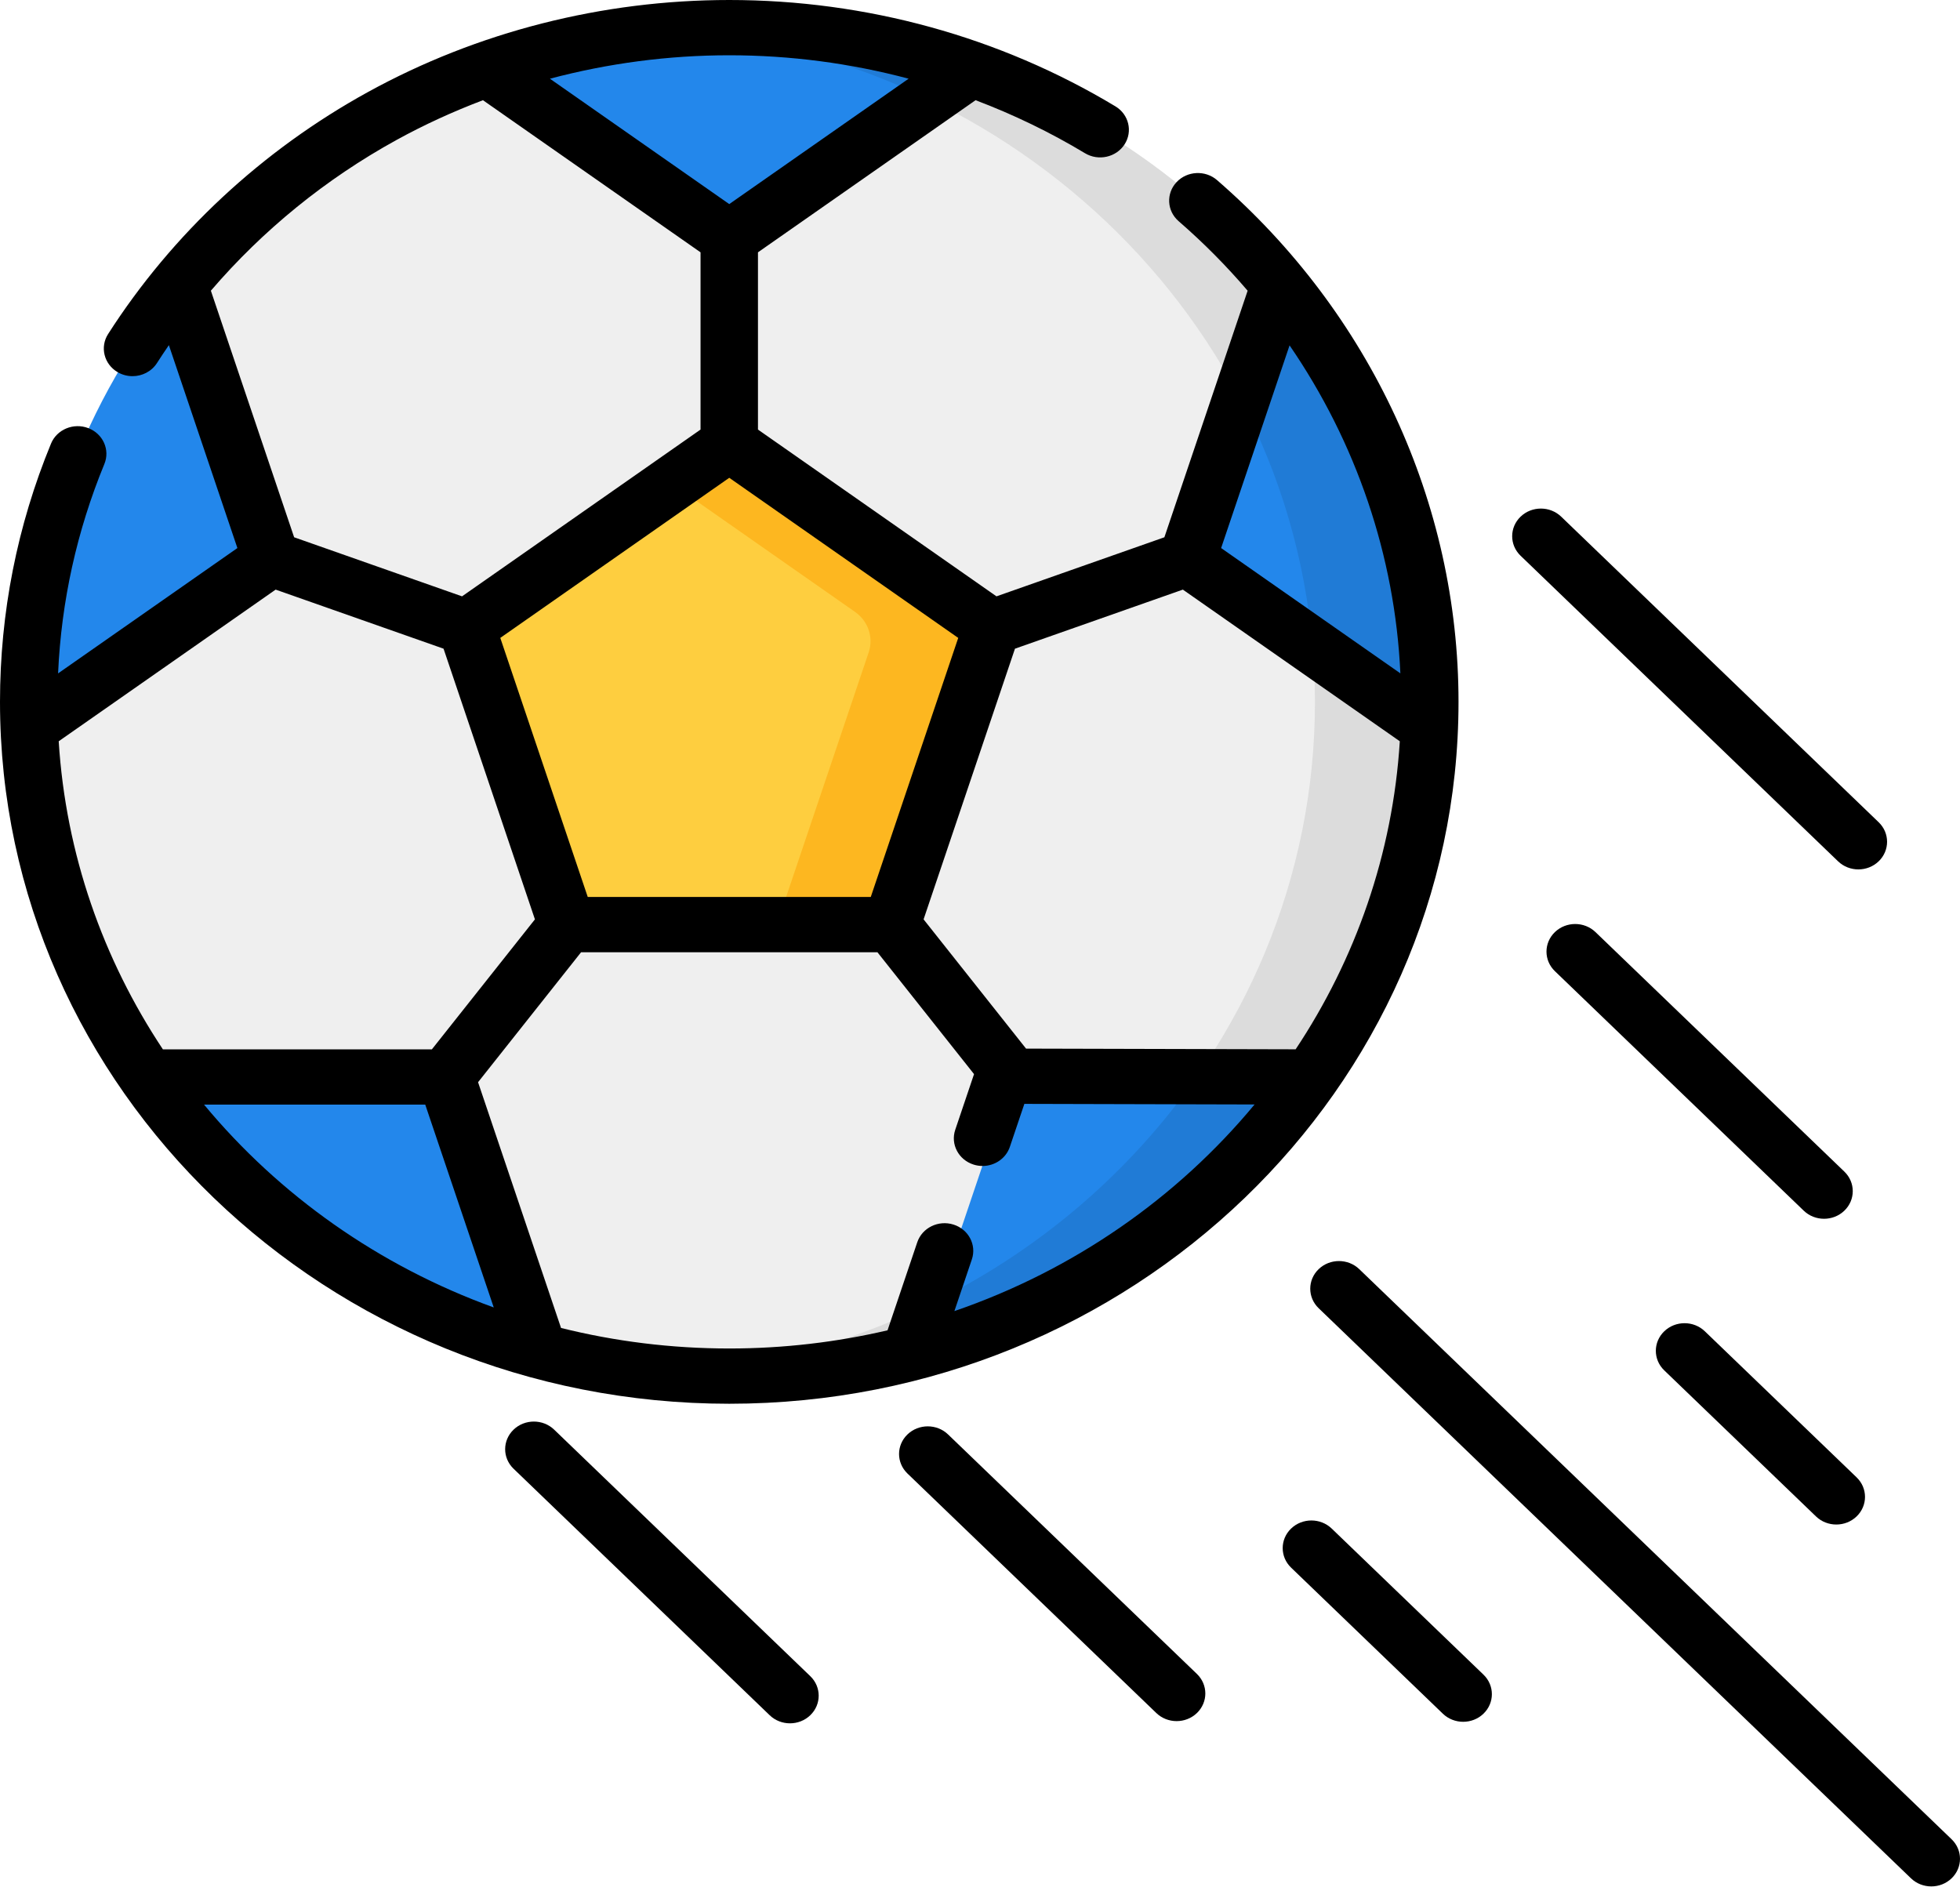
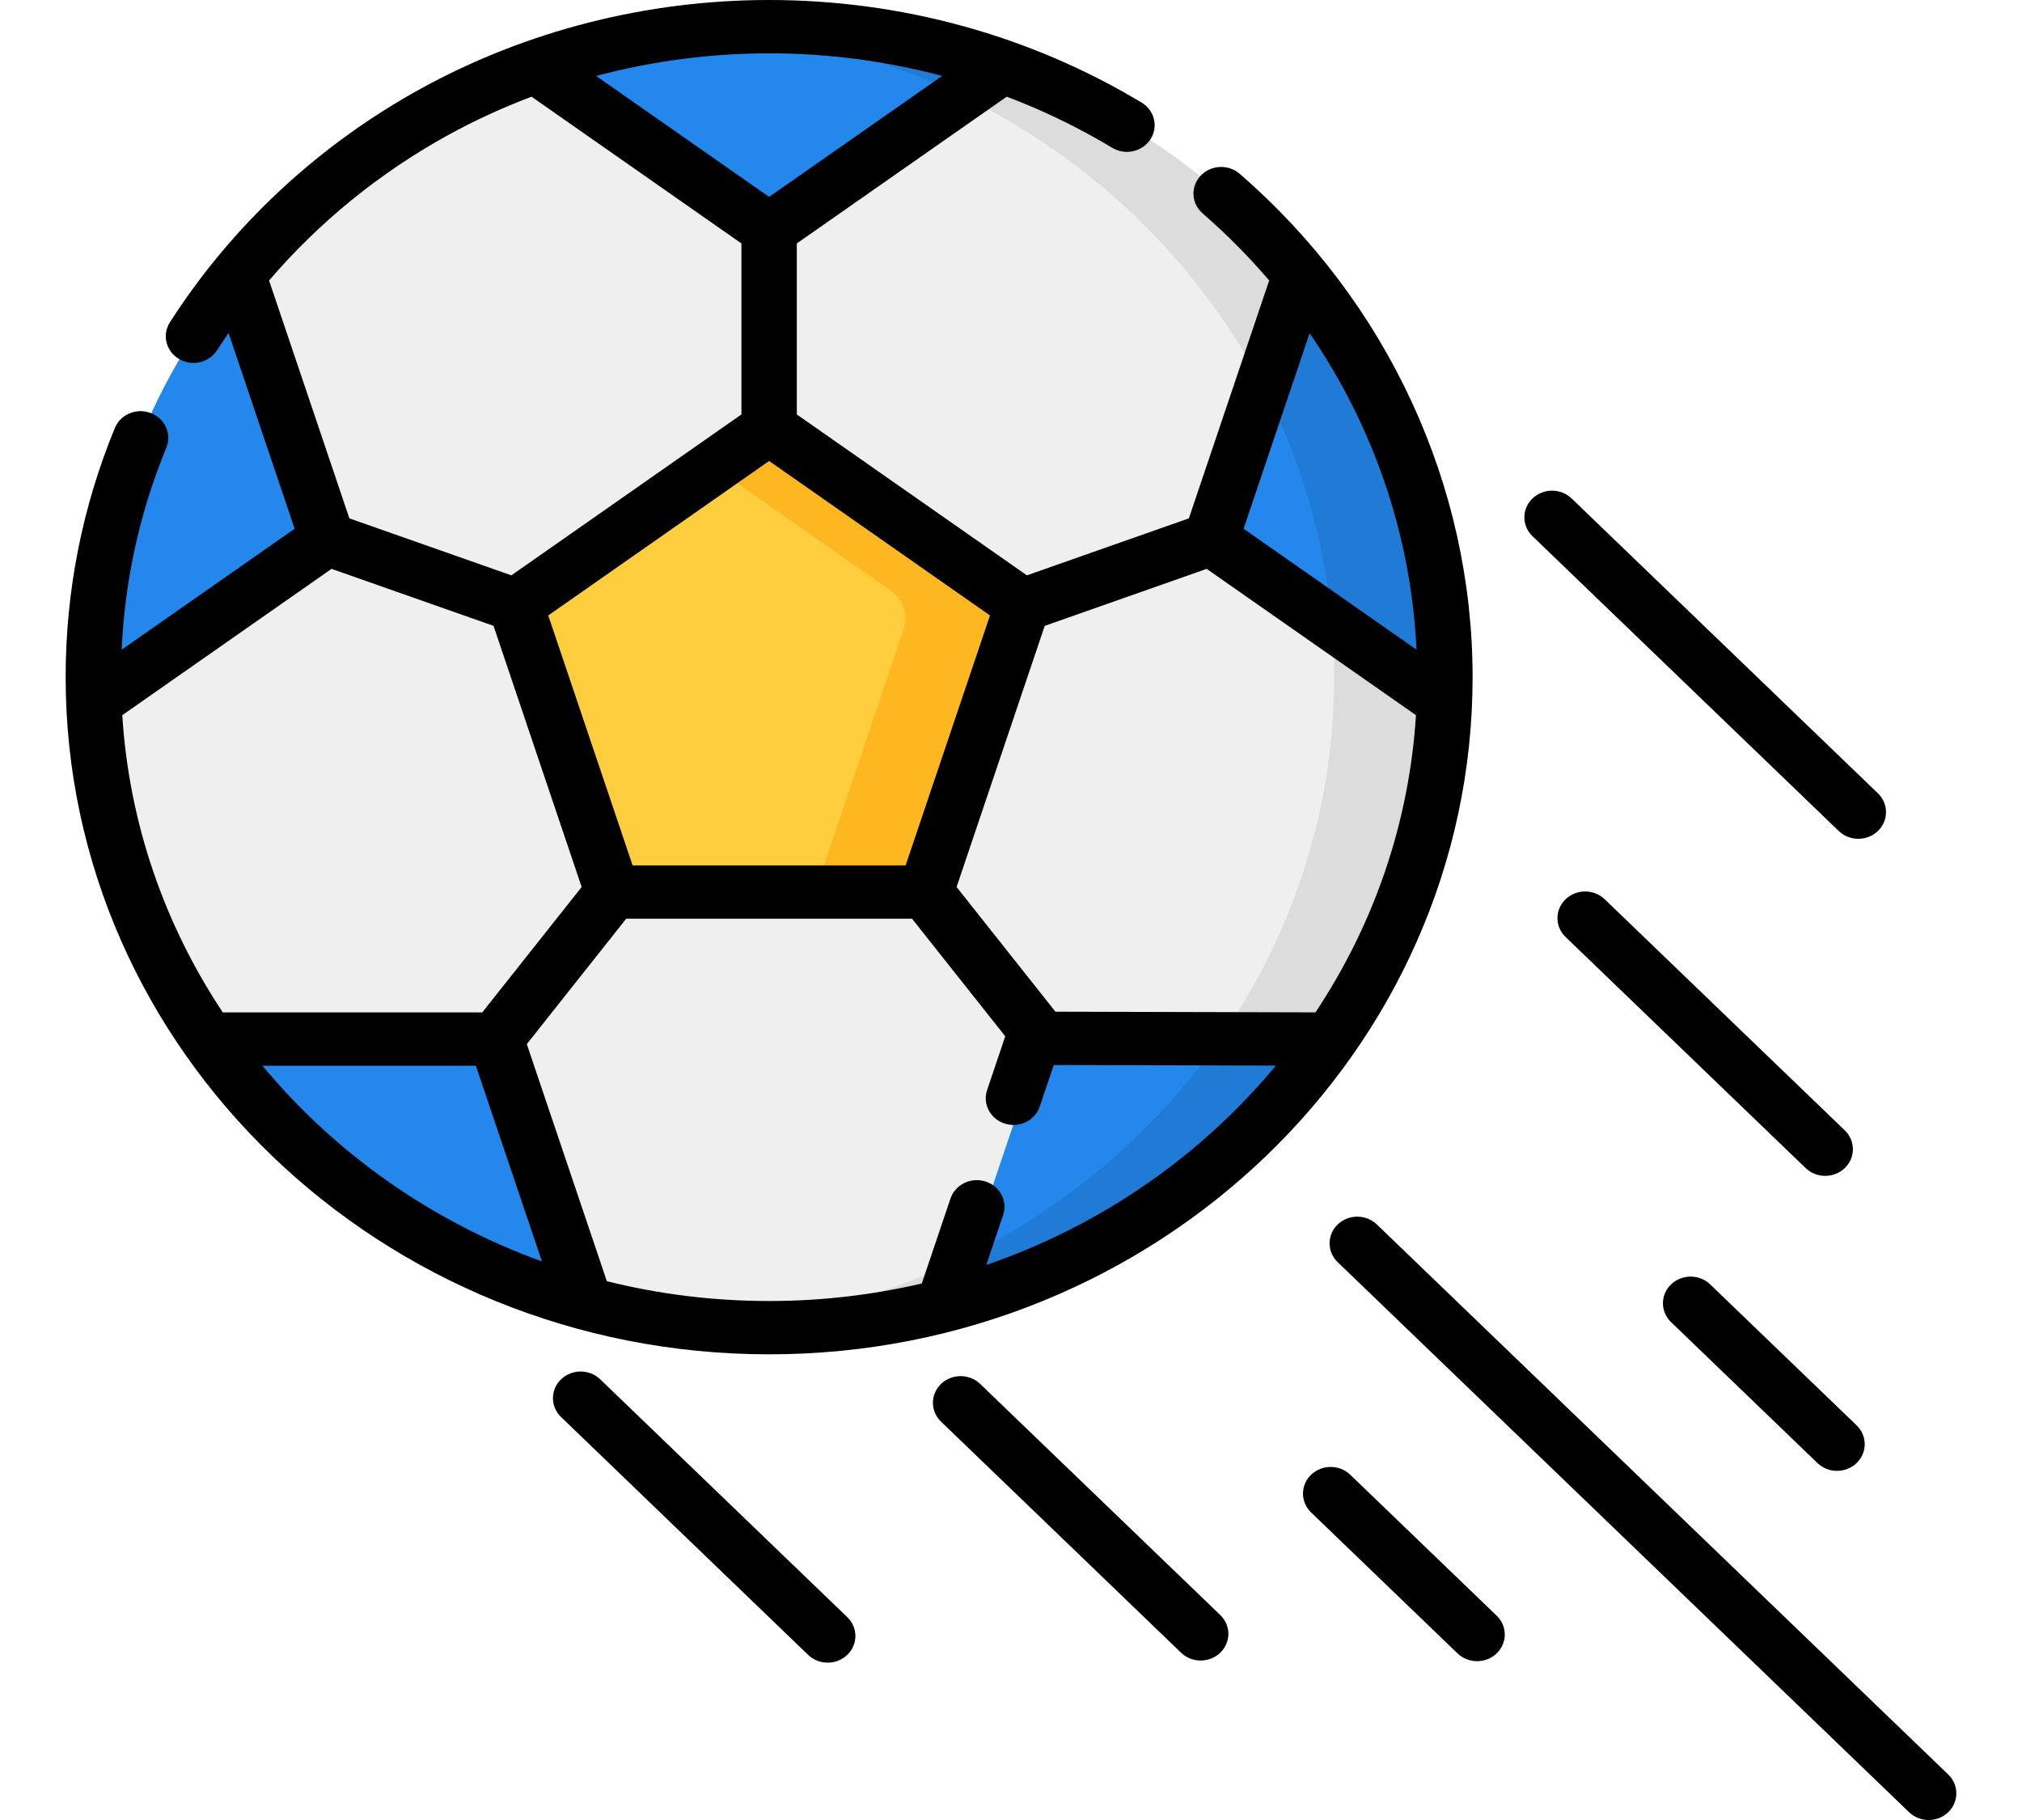
- <svg xmlns="http://www.w3.org/2000/svg" width="240" height="231" viewBox="0 0 240 231" fill="none">
+ <svg xmlns="http://www.w3.org/2000/svg" width="90" height="81" viewBox="0 0 240 231" fill="none">
  <g id="Fotball">
    <path id="Vector" d="M149.925 144.321C183.42 112.083 183.42 59.814 149.925 27.575C116.43 -4.663 62.125 -4.663 28.63 27.575C-4.864 59.814 -4.864 112.083 28.63 144.321C62.125 176.56 116.43 176.56 149.925 144.321Z" fill="#EFEFEF" />
    <path id="Vector_2" d="M89.297 3.384C86.928 3.384 84.584 3.48 82.265 3.661C126.413 7.106 161.016 42.693 161.016 85.948C161.016 129.236 126.367 164.789 82.267 168.235C84.586 168.416 86.93 168.513 89.297 168.513C136.689 168.513 175.078 131.513 175.078 85.948C175.078 40.421 136.747 3.384 89.297 3.384Z" fill="#DCDCDC" />
    <path id="Vector_3" d="M89.297 54.325L57.127 76.822L69.415 113.222H109.179L121.467 76.822L89.297 54.325Z" fill="#FECE3F" />
    <path id="Vector_4" d="M89.297 54.325L82.266 59.242L104.694 74.927C106.31 76.056 106.987 78.059 106.369 79.888L95.116 113.222H109.179L121.467 76.821L89.297 54.325Z" fill="#FDB720" />
    <g id="Group">
      <path id="Vector_5" d="M118.94 8.45L89.297 29.173L59.654 8.45C68.896 5.175 78.876 3.384 89.297 3.384C99.718 3.384 109.698 5.175 118.94 8.45Z" fill="#2387EB" />
      <path id="Vector_6" d="M82.274 3.662C93.498 4.538 104.102 7.497 113.68 12.127L118.939 8.45C109.698 5.175 99.718 3.384 89.297 3.384C86.931 3.384 84.59 3.481 82.274 3.662Z" fill="#207BD6" />
      <g id="Group_2">
        <path id="Vector_7" d="M33.201 68.404L3.587 89.107C3.537 88.061 3.516 87.008 3.516 85.948C3.516 66.675 10.378 48.939 21.885 34.889L33.201 68.404Z" fill="#2387EB" />
        <path id="Vector_8" d="M65.948 165.416C46.122 160.028 29.209 147.954 18.014 131.88H54.625L65.948 165.416Z" fill="#2387EB" />
        <path id="Vector_9" d="M160.58 131.88C149.385 147.954 132.472 160.028 112.646 165.416L123.969 131.88H160.58Z" fill="#2387EB" />
      </g>
      <path id="Vector_10" d="M160.58 131.88H146.517C138.502 143.377 127.566 152.83 114.727 159.252L112.646 165.415C132.472 160.028 149.385 147.954 160.58 131.88Z" fill="#207BD6" />
      <path id="Vector_11" d="M175.078 85.948C175.078 87.008 175.057 88.061 175.007 89.107L145.393 68.404L156.708 34.889C168.216 48.94 175.078 66.675 175.078 85.948Z" fill="#2387EB" />
      <path id="Vector_12" d="M175.078 85.948C175.078 66.675 168.216 48.939 156.709 34.889L151.95 48.984C156.745 58.184 159.804 68.362 160.72 79.119L175.007 89.107C175.057 88.061 175.078 87.008 175.078 85.948V85.948Z" fill="#207BD6" />
    </g>
    <g id="Group_3">
      <path id="Vector_13" d="M149.03 22.059C147.588 20.808 145.365 20.92 144.064 22.308C142.765 23.697 142.882 25.836 144.324 27.087C147.376 29.733 150.193 32.583 152.772 35.599L142.578 65.792L122.018 73.025L92.812 52.602V30.898L119.458 12.27C124.101 14.029 128.587 16.193 132.853 18.761C134.498 19.752 136.668 19.27 137.697 17.686C138.727 16.101 138.227 14.013 136.581 13.023C122.428 4.503 106.078 0 89.297 0C73.765 0 58.472 3.894 45.073 11.26C32.096 18.395 21.087 28.645 13.236 40.904C12.217 42.495 12.731 44.579 14.384 45.56C14.959 45.901 15.596 46.064 16.225 46.064C17.405 46.064 18.557 45.493 19.222 44.455C19.695 43.717 20.182 42.987 20.679 42.265L29.068 67.112L7.112 82.461C7.508 73.625 9.409 65.013 12.781 56.816C13.496 55.078 12.613 53.112 10.807 52.423C9.003 51.736 6.959 52.586 6.245 54.324C2.1 64.394 0 75.034 0 85.948C0 133.34 40.058 171.896 89.297 171.896C138.535 171.896 178.594 133.34 178.594 85.948C178.594 61.633 167.818 38.346 149.03 22.059V22.059ZM158.651 128.492L125.639 128.408L113.092 112.58L124.281 79.435L144.84 72.201L171.405 90.772C170.538 104.592 165.975 117.469 158.651 128.492V128.492ZM157.906 42.291C166.06 54.176 170.812 68.058 171.475 82.457L149.526 67.112L157.906 42.291ZM106.625 109.838H71.969L61.26 78.114L89.297 58.508L117.334 78.114L106.625 109.838ZM111.261 9.636L89.297 24.991L67.338 9.639C74.454 7.749 81.844 6.768 89.297 6.768C96.774 6.768 104.155 7.747 111.261 9.636V9.636ZM25.821 35.598C32.169 28.194 39.884 21.907 48.56 17.136C51.963 15.266 55.502 13.648 59.138 12.271L85.781 30.898V52.602L56.576 73.025L36.016 65.792L25.821 35.598ZM33.752 72.201L54.312 79.434L65.501 112.58L52.885 128.496H19.945C12.619 117.472 8.056 104.594 7.188 90.771L33.752 72.201ZM24.985 135.264H52.071L60.458 160.103C46.415 155.027 34.187 146.358 24.985 135.264V135.264ZM116.865 160.55L119.003 154.216C119.603 152.439 118.593 150.53 116.747 149.952C114.901 149.374 112.917 150.347 112.317 152.124L108.677 162.904C102.459 164.354 95.971 165.129 89.297 165.129C82.186 165.129 75.284 164.255 68.699 162.615L58.538 132.522L71.154 116.605H107.439L119.27 131.53L116.968 138.348C116.368 140.125 117.378 142.034 119.225 142.612C119.586 142.725 119.952 142.779 120.312 142.779C121.793 142.779 123.172 141.87 123.654 140.44L125.432 135.175L153.622 135.247C144.142 146.683 131.447 155.543 116.865 160.55V160.55Z" fill="black" />
      <path id="Vector_14" d="M67.857 175.068C66.483 173.747 64.258 173.747 62.885 175.068C61.512 176.39 61.512 178.532 62.885 179.853L94.246 210.038C94.932 210.699 95.832 211.029 96.732 211.029C97.631 211.029 98.531 210.699 99.218 210.038C100.591 208.717 100.591 206.574 99.218 205.253L67.857 175.068Z" fill="black" />
      <path id="Vector_15" d="M116.09 175.654C114.716 174.333 112.491 174.333 111.118 175.654C109.745 176.976 109.745 179.118 111.118 180.439L141.589 209.768C142.276 210.428 143.176 210.759 144.075 210.759C144.975 210.759 145.875 210.429 146.562 209.768C147.935 208.446 147.935 206.304 146.562 204.983L116.09 175.654Z" fill="black" />
      <path id="Vector_16" d="M223.353 149.245C224.252 149.245 225.152 148.915 225.839 148.254C227.212 146.933 227.212 144.79 225.839 143.469L195.367 114.14C193.994 112.819 191.768 112.819 190.395 114.14C189.022 115.462 189.022 117.604 190.395 118.925L220.867 148.254C221.553 148.915 222.453 149.245 223.353 149.245V149.245Z" fill="black" />
      <path id="Vector_17" d="M225.069 105.472C225.756 106.133 226.655 106.463 227.555 106.463C228.455 106.463 229.355 106.133 230.041 105.472C231.414 104.15 231.414 102.008 230.041 100.687L191.166 63.268C189.793 61.947 187.567 61.946 186.194 63.268C184.821 64.59 184.821 66.732 186.194 68.053L225.069 105.472Z" fill="black" />
      <path id="Vector_18" d="M222.367 185.694C223.053 186.355 223.953 186.685 224.853 186.685C225.752 186.685 226.652 186.355 227.339 185.694C228.712 184.372 228.712 182.23 227.339 180.909L208.757 163.023C207.384 161.702 205.158 161.701 203.785 163.023C202.412 164.345 202.412 166.487 203.785 167.808L222.367 185.694Z" fill="black" />
      <path id="Vector_19" d="M163.066 187.18C161.693 185.858 159.467 185.858 158.094 187.18C156.721 188.501 156.721 190.644 158.094 191.965L176.677 209.851C177.363 210.511 178.263 210.842 179.163 210.842C180.062 210.842 180.962 210.512 181.649 209.851C183.022 208.529 183.022 206.387 181.649 205.066L163.066 187.18Z" fill="black" />
      <path id="Vector_20" d="M238.97 225.224L166.44 155.413C165.068 154.092 162.842 154.092 161.468 155.413C160.095 156.735 160.095 158.877 161.468 160.198L233.998 230.009C234.685 230.669 235.584 231 236.484 231C237.384 231 238.284 230.67 238.971 230.009C240.343 228.688 240.343 226.545 238.97 225.224Z" fill="black" />
    </g>
  </g>
</svg>
